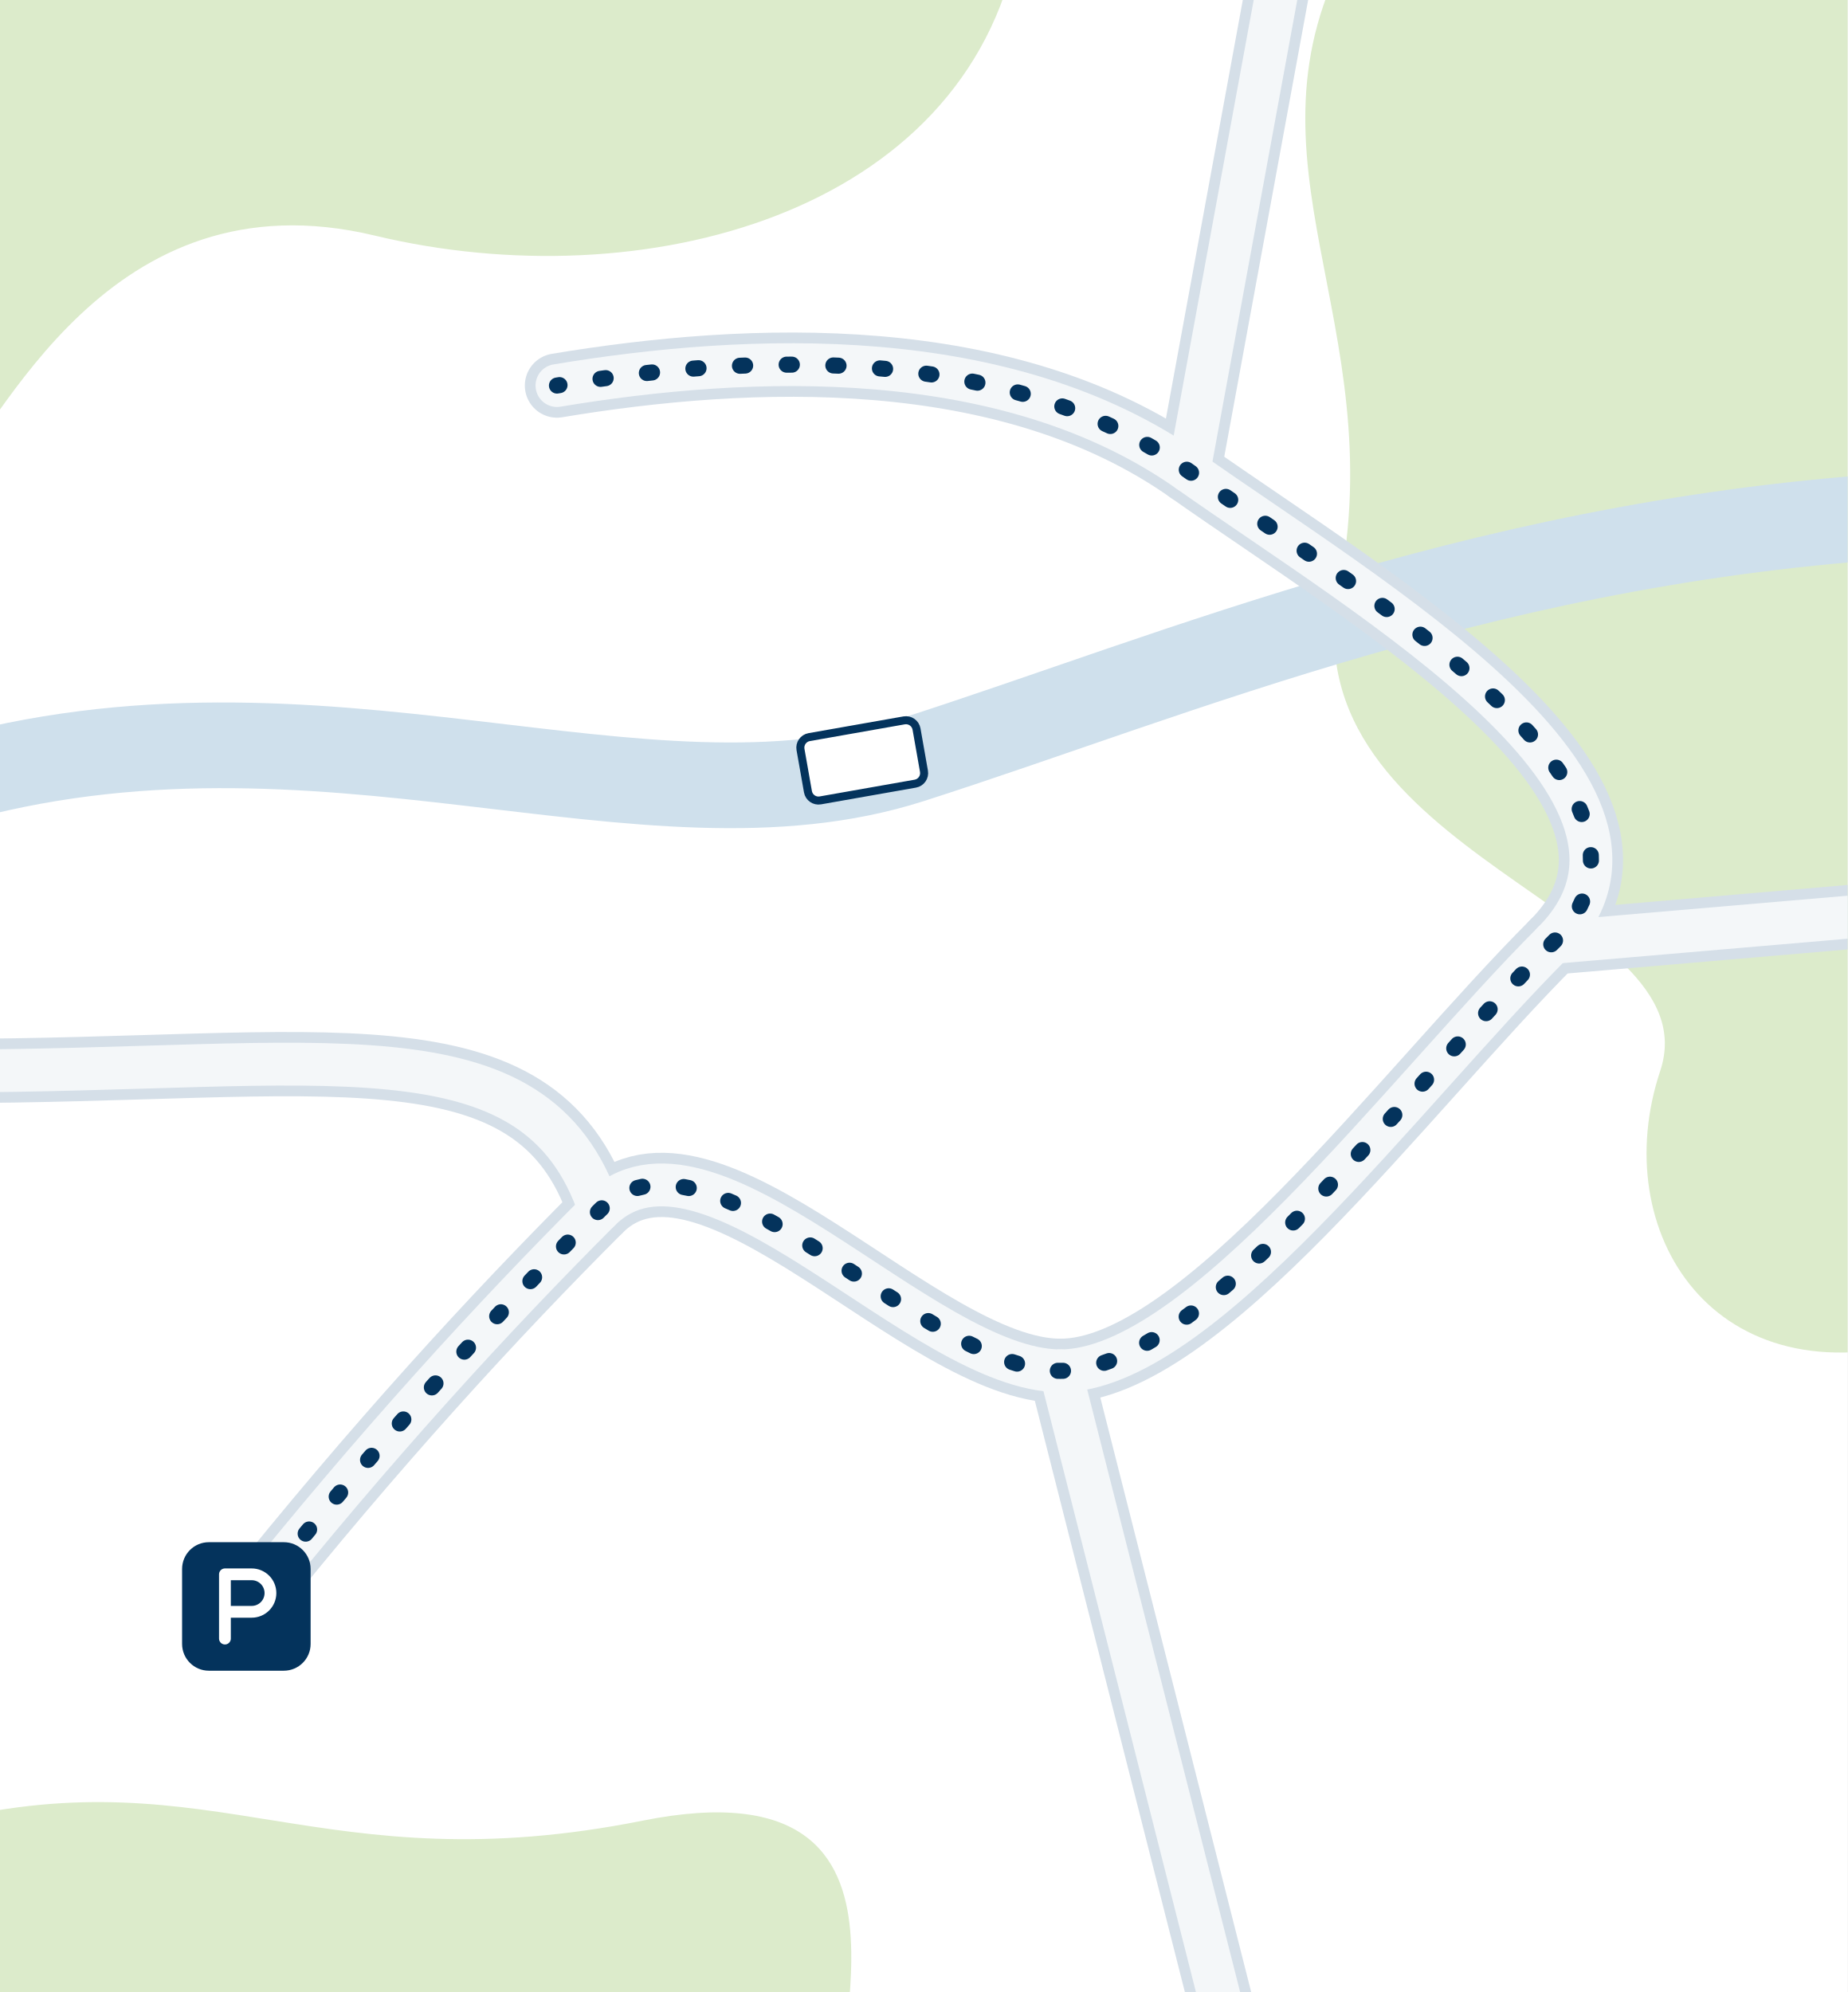
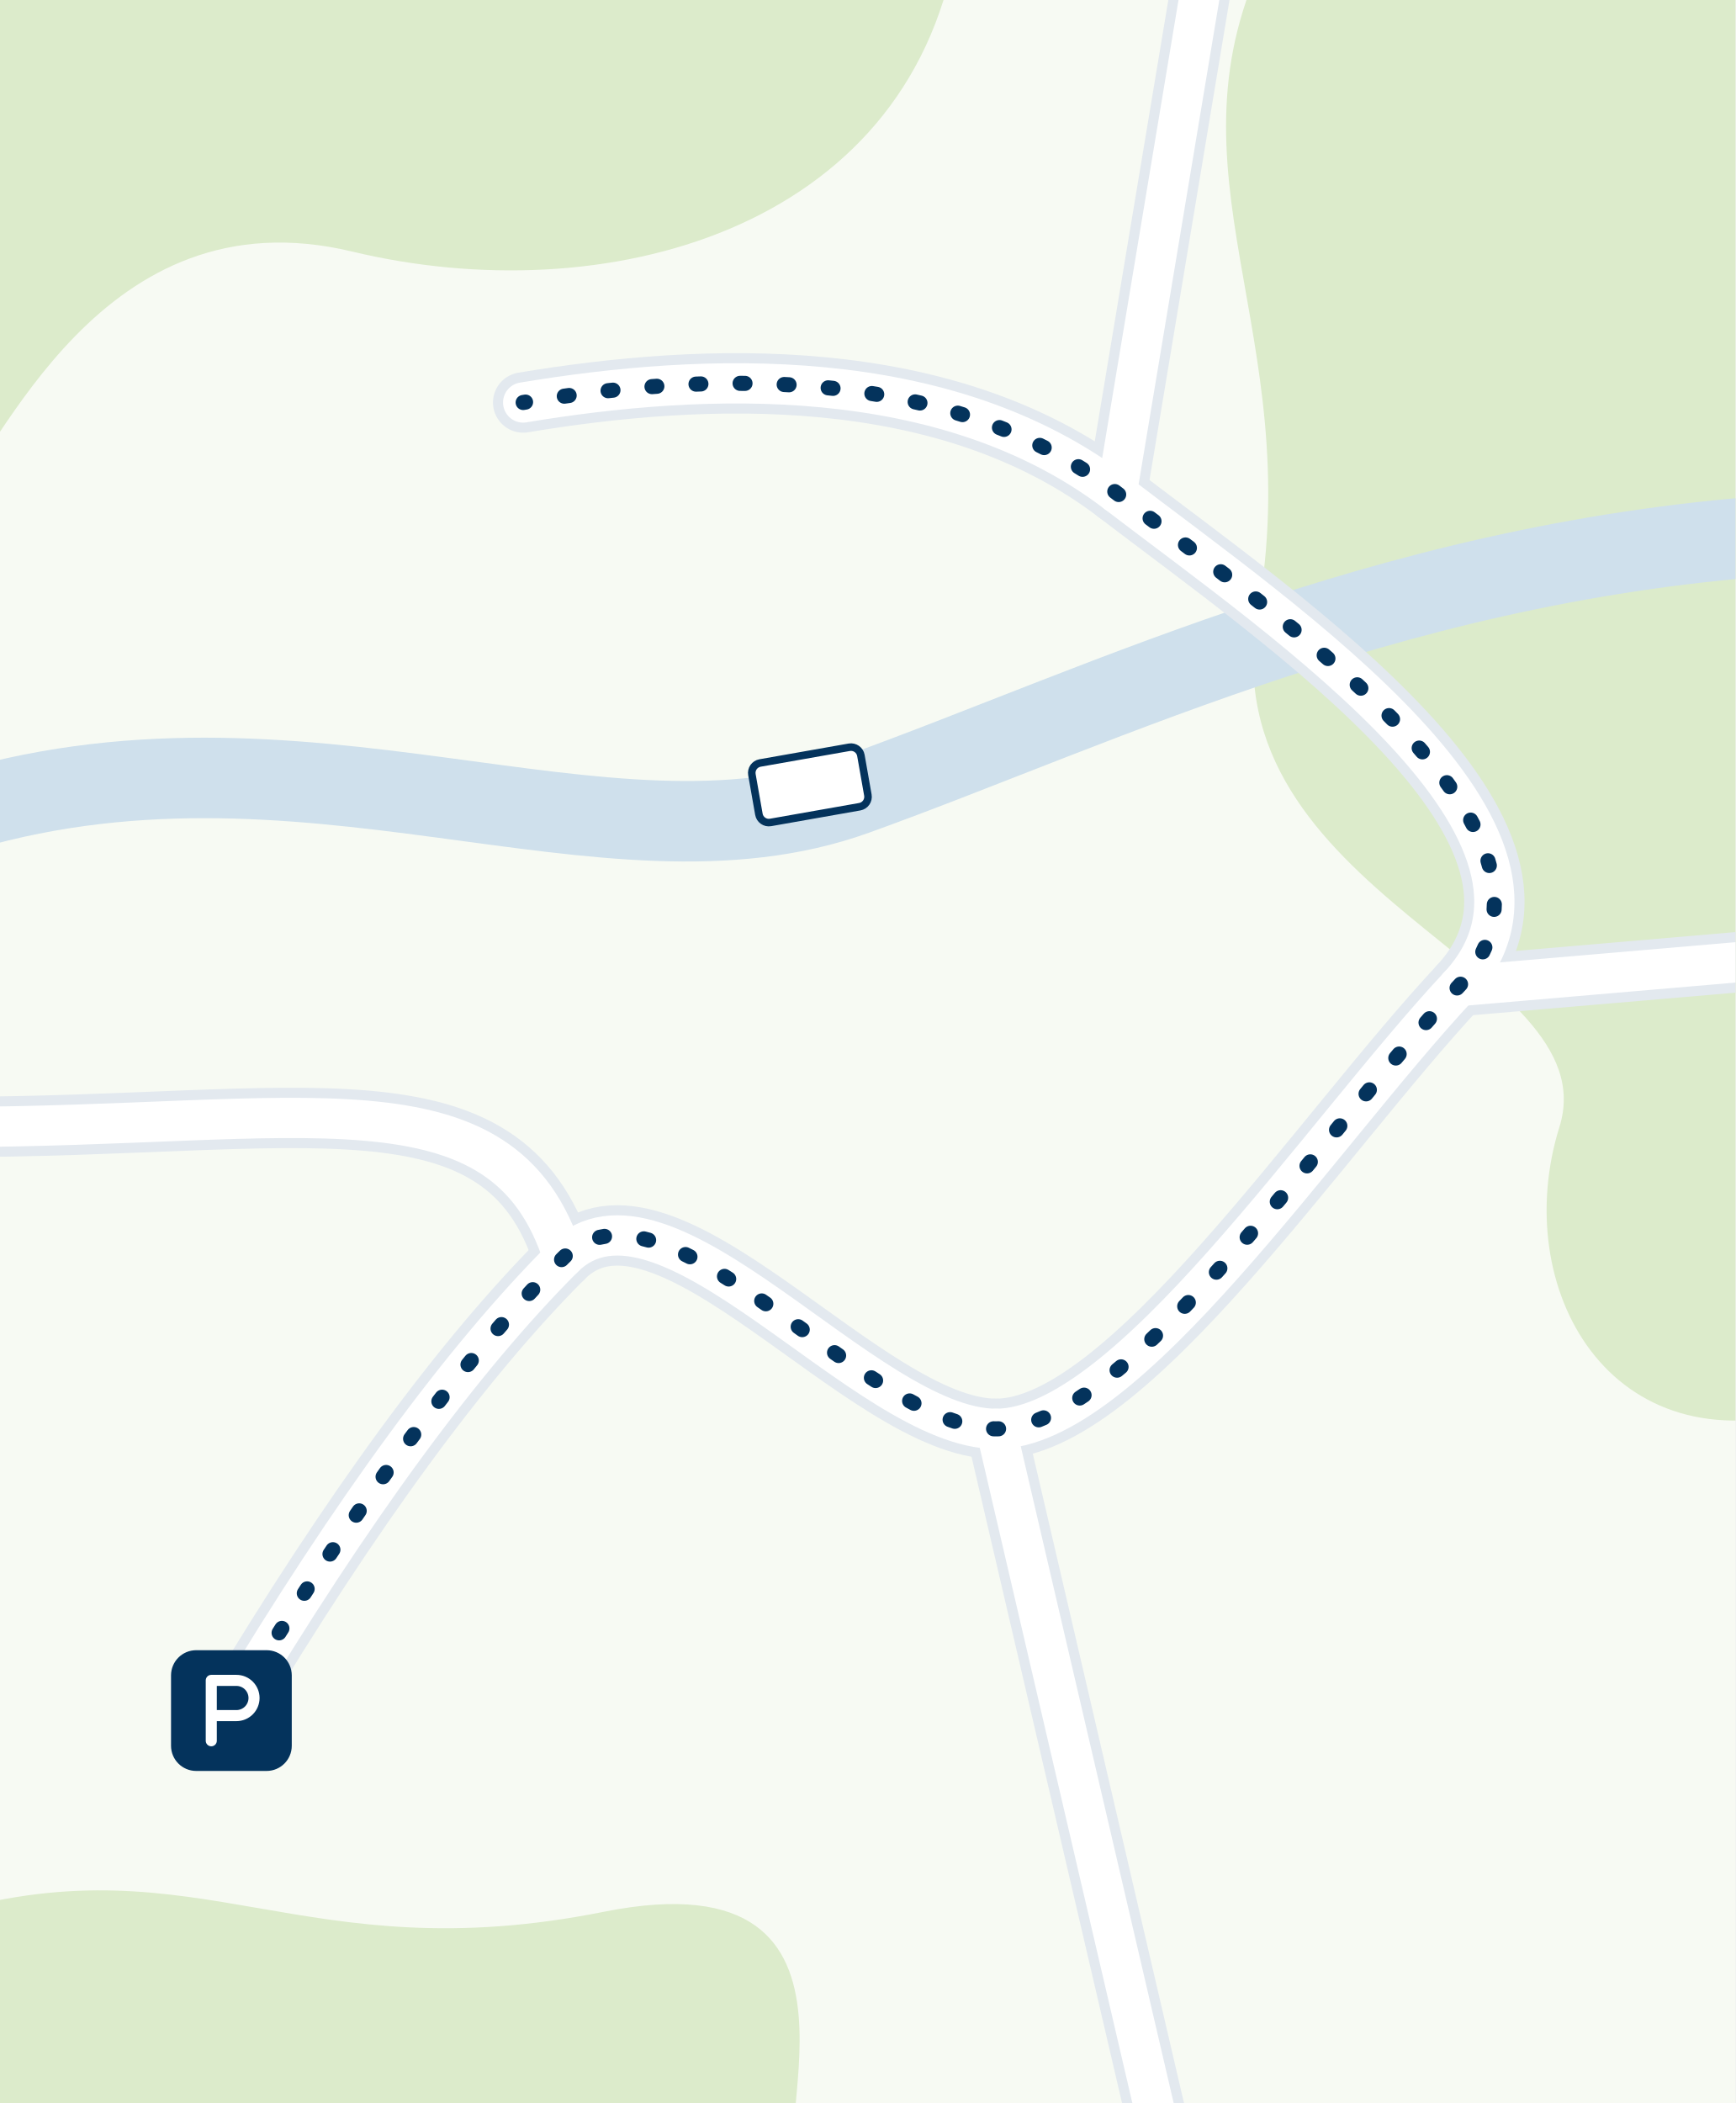
- <svg xmlns="http://www.w3.org/2000/svg" preserveAspectRatio="none" overflow="visible" style="display: block;" width="345" height="372" viewBox="0 0 345 372" fill="none">
-   <g id="Kaart Â· ondergrond" clip-path="url(#clip0_0_59)">
-     <path id="Vector" d="M345 0H0V372H345V0Z" fill="white" />
-     <path id="Vector_2" d="M-10 -10H190C180 40 120 56 70 44C20 32 0 80 -10 90V-10Z" fill="#DCEBCB" />
-     <path id="Vector_3" d="M252 -10H360V250C320 262 300 230 310 200C320 170 240 160 250 110C260 60 230 30 252 -10Z" fill="#DCEBCB" />
-     <path id="Vector_4" d="M-10 340C40 328 60 352 120 340C180 328 150 390 160 390H-10V340Z" fill="#DCEBCB" />
-     <path id="Vector_5" d="M-10 146C60 126 120 158 170 142C220 126 280 100 360 96" stroke-width="16" stroke-linecap="round" stroke="#CFE0EC" />
+ <svg xmlns="http://www.w3.org/2000/svg" preserveAspectRatio="none" overflow="visible" style="display: block;" width="345" height="418" viewBox="0 0 345 418" fill="none">
+   <g id="Kaart Â· ondergrond" clip-path="url(#clip0_0_84)">
+     <path id="Vector" d="M345 0H0V418H345V0Z" fill="#F7FAF3" />
+     <path id="Vector_2" d="M-10 -10H190C180 46 120 62 70 50C20 38 0 90 -10 100V-10Z" fill="#DCEBCB" />
+     <path id="Vector_3" d="M252 -10H360V280C320 292 300 256 310 224C320 192 240 178 250 122C260 66 230 34 252 -10Z" fill="#DCEBCB" />
+     <path id="Vector_4" d="M-10 380C40 366 60 392 120 380C180 368 150 430 160 430H-10V380Z" fill="#DCEBCB" />
+     <path id="Vector_5" d="M-10 162C60 140 120 176 170 158C220 140 280 110 360 106" stroke-width="16" stroke-linecap="round" stroke="#CFE0EC" />
    <g id="Group">
-       <path id="Vector_6" d="M46 300C70 270 92 246 112 226C132 206 172 256 198 256C224 256 262 204 290 176C318 148 256 112 222 88C188 64 140 66 104 72" stroke-width="12" stroke-linecap="round" stroke-linejoin="round" stroke="#D5DFE8" />
-       <path id="Vector_7" d="M-10 200C60 200 100 190 112 226M198 256L232 390M290 176L360 170M222 88L240 -10" stroke-width="12" stroke-linecap="round" stroke-linejoin="round" stroke="#D5DFE8" />
+       <path id="Vector_6" d="M46 340C70 300 92 270 112 250C132 230 172 284 198 284C224 284 262 226 290 196C318 166 256 124 222 98C188 72 140 74 104 80" stroke-width="12" stroke-linecap="round" stroke-linejoin="round" stroke="#E3E9EF" />
+       <path id="Vector_7" d="M-10 224C60 224 100 212 112 250M198 284L232 430M290 196L360 190M222 98L240 -10" stroke-width="12" stroke-linecap="round" stroke-linejoin="round" stroke="#E3E9EF" />
    </g>
    <g id="Group_2">
-       <path id="Vector_8" d="M46 300C70 270 92 246 112 226C132 206 172 256 198 256C224 256 262 204 290 176C318 148 256 112 222 88C188 64 140 66 104 72" stroke-width="8" stroke-linecap="round" stroke-linejoin="round" stroke="#F4F7F9" />
-       <path id="Vector_9" d="M-10 200C60 200 100 190 112 226M198 256L232 390M290 176L360 170M222 88L240 -10" stroke-width="8" stroke-linecap="round" stroke-linejoin="round" stroke="#F4F7F9" />
+       <path id="Vector_8" d="M46 340C70 300 92 270 112 250C132 230 172 284 198 284C224 284 262 226 290 196C318 166 256 124 222 98C188 72 140 74 104 80" stroke-width="8" stroke-linecap="round" stroke-linejoin="round" stroke="white" />
+       <path id="Vector_9" d="M-10 224C60 224 100 212 112 250M198 284L232 430M290 196L360 190M222 98L240 -10" stroke-width="8" stroke-linecap="round" stroke-linejoin="round" stroke="white" />
    </g>
-     <path id="Vector_10" d="M168.821 134.528L151.095 137.654C150.007 137.846 149.281 138.883 149.473 139.971L150.862 147.849C151.054 148.937 152.091 149.663 153.179 149.472L170.905 146.346C171.993 146.154 172.719 145.117 172.527 144.029L171.138 136.151C170.946 135.063 169.909 134.337 168.821 134.528Z" fill="white" stroke-width="1.5" stroke="#04335C" />
-     <path id="Vector_11" d="M46 300C46.105 299.869 46.21 299.738 46.314 299.607M104 72C104.158 71.974 104.316 71.948 104.474 71.921M51.352 293.368C51.563 293.109 51.774 292.85 51.985 292.592M57.075 286.403C57.29 286.145 57.504 285.887 57.718 285.63M62.869 279.487C63.084 279.232 63.299 278.978 63.514 278.724M68.726 272.629C68.945 272.376 69.163 272.123 69.381 271.871M74.65 265.83C74.871 265.579 75.093 265.328 75.314 265.077M80.642 259.092C80.866 258.842 81.09 258.593 81.314 258.345M86.704 252.414C86.931 252.167 87.157 251.92 87.384 251.674M92.836 245.8C93.065 245.555 93.294 245.311 93.523 245.067M99.038 239.25C99.269 239.008 99.5 238.767 99.731 238.526M105.309 232.767C105.542 232.528 105.776 232.29 106.009 232.052M111.647 226.353C111.765 226.235 111.882 226.118 112 226C112.118 225.882 112.238 225.765 112.358 225.652M119.015 221.851C119.327 221.766 119.641 221.691 119.959 221.626M127.67 221.673C127.981 221.729 128.294 221.792 128.608 221.859M135.976 224.264C136.27 224.388 136.564 224.515 136.86 224.645M143.799 228.127C144.079 228.282 144.36 228.439 144.641 228.598M151.294 232.582C151.568 232.753 151.842 232.925 152.116 233.099M158.635 237.306C158.905 237.483 159.175 237.66 159.445 237.837M165.941 242.08C166.212 242.255 166.484 242.43 166.755 242.604M173.333 246.707C173.612 246.874 173.892 247.04 174.17 247.205M180.967 250.947C181.255 251.092 181.542 251.235 181.828 251.374M188.992 254.356C189.299 254.458 189.605 254.556 189.909 254.649M197.522 255.994C197.682 255.998 197.841 256 198 256C198.161 256 198.323 255.998 198.486 255.994M206.182 254.501C206.488 254.396 206.795 254.286 207.103 254.17M214.197 250.758C214.477 250.597 214.758 250.432 215.039 250.264M221.582 245.881C221.848 245.686 222.114 245.488 222.38 245.287M228.516 240.363C228.763 240.152 229.01 239.941 229.258 239.727M235.111 234.459C235.349 234.236 235.588 234.011 235.827 233.786M241.47 228.294C241.702 228.062 241.934 227.829 242.166 227.596M247.656 221.952C247.882 221.714 248.109 221.477 248.335 221.238M253.717 215.49C253.94 215.249 254.162 215.008 254.385 214.766M259.694 208.95C259.914 208.707 260.135 208.464 260.355 208.221M265.624 202.368C265.843 202.124 266.062 201.88 266.281 201.636M271.543 195.776C271.762 195.532 271.982 195.288 272.201 195.044M277.489 189.208C277.71 188.965 277.931 188.723 278.152 188.482M283.508 182.707C283.732 182.469 283.956 182.232 284.18 181.996M289.658 176.343C289.772 176.228 289.886 176.114 290 176C290.122 175.878 290.242 175.756 290.361 175.634M294.997 169.248C295.144 168.954 295.283 168.658 295.414 168.363M297.064 160.688C297.065 160.358 297.058 160.027 297.043 159.696M295.339 152.014C295.22 151.705 295.094 151.396 294.963 151.086M291.156 144.175C290.974 143.903 290.788 143.632 290.599 143.36M285.687 137.155C285.467 136.905 285.244 136.656 285.019 136.406M279.501 130.74C279.264 130.513 279.026 130.287 278.786 130.06M272.889 124.774C272.641 124.561 272.391 124.349 272.14 124.137M266.001 119.135C265.743 118.932 265.484 118.729 265.225 118.526M258.923 113.736C258.658 113.539 258.393 113.343 258.127 113.147M251.713 108.51C251.444 108.319 251.176 108.128 250.907 107.938M244.415 103.403C244.145 103.216 243.874 103.029 243.604 102.843M237.069 98.367C236.797 98.181 236.526 97.996 236.256 97.812M229.712 93.347C229.441 93.162 229.172 92.977 228.903 92.793M222.397 88.28C222.264 88.186 222.132 88.093 222 88C221.868 87.907 221.735 87.814 221.603 87.721M215.064 83.565C214.784 83.403 214.503 83.243 214.222 83.084M207.326 79.553C207.033 79.417 206.739 79.283 206.445 79.15M199.269 76.226C198.966 76.115 198.662 76.005 198.358 75.897M190.974 73.544C190.664 73.457 190.352 73.37 190.041 73.284M182.509 71.462C182.193 71.395 181.877 71.33 181.561 71.265M173.927 69.926C173.608 69.879 173.288 69.832 172.969 69.787M165.271 68.885C164.949 68.855 164.628 68.826 164.306 68.798M156.573 68.29C156.25 68.276 155.927 68.262 155.605 68.25M147.856 68.097C147.533 68.097 147.209 68.097 146.886 68.099M139.137 68.266C138.814 68.279 138.491 68.292 138.169 68.306M130.432 68.762C130.11 68.786 129.789 68.811 129.468 68.836M121.752 69.554C121.429 69.589 121.107 69.624 120.785 69.659M113.092 70.616C112.772 70.66 112.452 70.704 112.133 70.749" stroke-width="3" stroke-linecap="round" stroke="#04335C" />
-     <path id="Vector_12" d="M53 288H39C36.239 288 34 290.239 34 293V307C34 309.761 36.239 312 39 312H53C55.761 312 58 309.761 58 307V293C58 290.239 55.761 288 53 288Z" fill="#04335C" />
-     <path id="Vector_13" d="M42 306V294H47C47.928 294 48.819 294.369 49.475 295.025C50.131 295.681 50.5 296.572 50.5 297.5C50.5 298.428 50.131 299.319 49.475 299.975C48.819 300.631 47.928 301 47 301H42" stroke-width="2.2" stroke-linecap="round" stroke-linejoin="round" stroke="white" />
+     <path id="Vector_10" d="M168.821 148.528L151.095 151.654C150.007 151.846 149.281 152.883 149.473 153.971L150.862 161.849C151.054 162.937 152.091 163.663 153.179 163.472L170.905 160.346C171.993 160.154 172.719 159.117 172.527 158.029L171.138 150.151C170.946 149.063 169.909 148.337 168.821 148.528Z" fill="white" stroke-width="1.5" stroke="#04335C" />
+     <path id="Vector_11" d="M46 340C46.089 339.851 46.179 339.702 46.268 339.553M104 80C104.159 79.974 104.318 79.947 104.477 79.921M50.566 332.471C50.748 332.175 50.929 331.88 51.11 331.585M55.484 324.547C55.669 324.254 55.853 323.961 56.037 323.669M60.493 316.684C60.68 316.394 60.867 316.105 61.054 315.816M65.598 308.889C65.79 308.601 65.982 308.313 66.173 308.026M70.818 301.161C71.013 300.875 71.209 300.591 71.404 300.307M76.153 293.521C76.354 293.239 76.555 292.957 76.755 292.676M81.626 285.97C81.832 285.693 82.037 285.416 82.241 285.141M87.246 278.534C87.457 278.26 87.669 277.987 87.88 277.714M93.031 271.227C93.25 270.957 93.469 270.689 93.687 270.422M99.007 264.072C99.233 263.809 99.459 263.547 99.685 263.286M105.199 257.102C105.433 256.848 105.667 256.594 105.901 256.342M111.637 250.364C111.758 250.242 111.879 250.121 112 250C112.121 249.879 112.242 249.761 112.365 249.646M119.203 245.933C119.524 245.861 119.847 245.799 120.173 245.748M127.991 246.241C128.304 246.318 128.619 246.4 128.936 246.489M136.276 249.361C136.568 249.503 136.861 249.649 137.155 249.798M144.025 253.698C144.3 253.869 144.576 254.042 144.853 254.217M151.425 258.579C151.695 258.766 151.966 258.954 152.238 259.143M158.675 263.705C158.942 263.896 159.209 264.088 159.476 264.279M165.9 268.862C166.169 269.051 166.437 269.24 166.706 269.428M173.229 273.859C173.506 274.039 173.782 274.219 174.059 274.397M180.828 278.455C181.116 278.612 181.403 278.767 181.69 278.92M188.875 282.18C189.184 282.293 189.493 282.4 189.8 282.503M197.514 283.994C197.677 283.998 197.839 284 198 284C198.169 284 198.338 283.998 198.507 283.993M206.488 282.21C206.804 282.086 207.121 281.955 207.439 281.818M214.644 277.873C214.928 277.687 215.213 277.497 215.499 277.304M222.069 272.338C222.33 272.121 222.592 271.903 222.854 271.682M228.967 266.182C229.213 265.948 229.46 265.712 229.707 265.474M235.513 259.644C235.75 259.397 235.987 259.149 236.224 258.9M241.808 252.86C242.038 252.605 242.267 252.349 242.497 252.093M247.924 245.912C248.148 245.652 248.372 245.392 248.596 245.132M253.914 238.856C254.135 238.593 254.354 238.33 254.574 238.067M259.824 231.732C260.042 231.467 260.26 231.202 260.478 230.938M265.694 224.575C265.911 224.309 266.128 224.044 266.345 223.779M271.563 217.417C271.781 217.152 271.999 216.887 272.216 216.623M277.474 210.294C277.695 210.031 277.915 209.769 278.135 209.508M283.483 203.253C283.707 202.995 283.931 202.738 284.155 202.483M289.656 196.37C289.771 196.246 289.885 196.123 290 196C290.116 195.876 290.23 195.752 290.342 195.628M294.766 189.193C294.91 188.898 295.047 188.602 295.176 188.305M297.014 180.748C297.035 180.423 297.05 180.098 297.057 179.772M296.063 172.03C295.979 171.718 295.89 171.406 295.796 171.093M292.814 163.874C292.664 163.585 292.511 163.297 292.355 163.008M288.197 156.377C288.008 156.109 287.815 155.84 287.621 155.572M282.766 149.44C282.553 149.191 282.338 148.942 282.121 148.692M276.819 142.944C276.59 142.708 276.36 142.473 276.128 142.238M270.523 136.785C270.284 136.561 270.044 136.338 269.803 136.115M263.978 130.887C263.732 130.673 263.485 130.459 263.238 130.245M257.253 125.194C257.001 124.986 256.749 124.779 256.497 124.572M250.398 119.66C250.142 119.457 249.885 119.254 249.629 119.052M243.453 114.245C243.193 114.045 242.933 113.846 242.674 113.647M236.442 108.906C236.182 108.71 235.923 108.514 235.664 108.319M229.403 103.604C229.144 103.409 228.886 103.215 228.63 103.022M222.381 98.291C222.254 98.194 222.127 98.097 222 98C221.871 97.901 221.741 97.802 221.611 97.704M215.201 93.279C214.925 93.106 214.649 92.934 214.372 92.764M207.572 88.964C207.282 88.817 206.992 88.672 206.701 88.528M199.589 85.349C199.288 85.228 198.986 85.108 198.684 84.99M191.333 82.409C191.023 82.312 190.712 82.217 190.402 82.122M182.877 80.102C182.561 80.028 182.245 79.955 181.928 79.883M174.283 78.379C173.963 78.326 173.642 78.273 173.322 78.222M165.598 77.189C165.275 77.154 164.953 77.12 164.63 77.087M156.861 76.479C156.537 76.461 156.213 76.444 155.889 76.428M148.1 76.202C147.775 76.2 147.45 76.198 147.125 76.196M139.333 76.314C139.008 76.325 138.683 76.337 138.359 76.349M130.578 76.776C130.254 76.799 129.931 76.823 129.608 76.847M121.849 77.551C121.525 77.586 121.201 77.621 120.878 77.656M113.142 78.61C112.82 78.654 112.498 78.699 112.177 78.744" stroke-width="3" stroke-linecap="round" stroke="#04335C" />
+     <path id="Vector_12" d="M53 328H39C36.239 328 34 330.239 34 333V347C34 349.761 36.239 352 39 352H53C55.761 352 58 349.761 58 347V333C58 330.239 55.761 328 53 328Z" fill="#04335C" />
+     <path id="Vector_13" d="M42 346V334H47C47.928 334 48.819 334.369 49.475 335.025C50.131 335.681 50.5 336.572 50.5 337.5C50.5 338.428 50.131 339.319 49.475 339.975C48.819 340.631 47.928 341 47 341H42" stroke-width="2.2" stroke-linecap="round" stroke-linejoin="round" stroke="white" />
  </g>
  <defs>
-     <clipPath id="clip0_0_59">
-       <rect width="345" height="372" fill="white" />
+     <clipPath id="clip0_0_84">
+       <rect width="345" height="418" fill="white" />
    </clipPath>
  </defs>
</svg>
